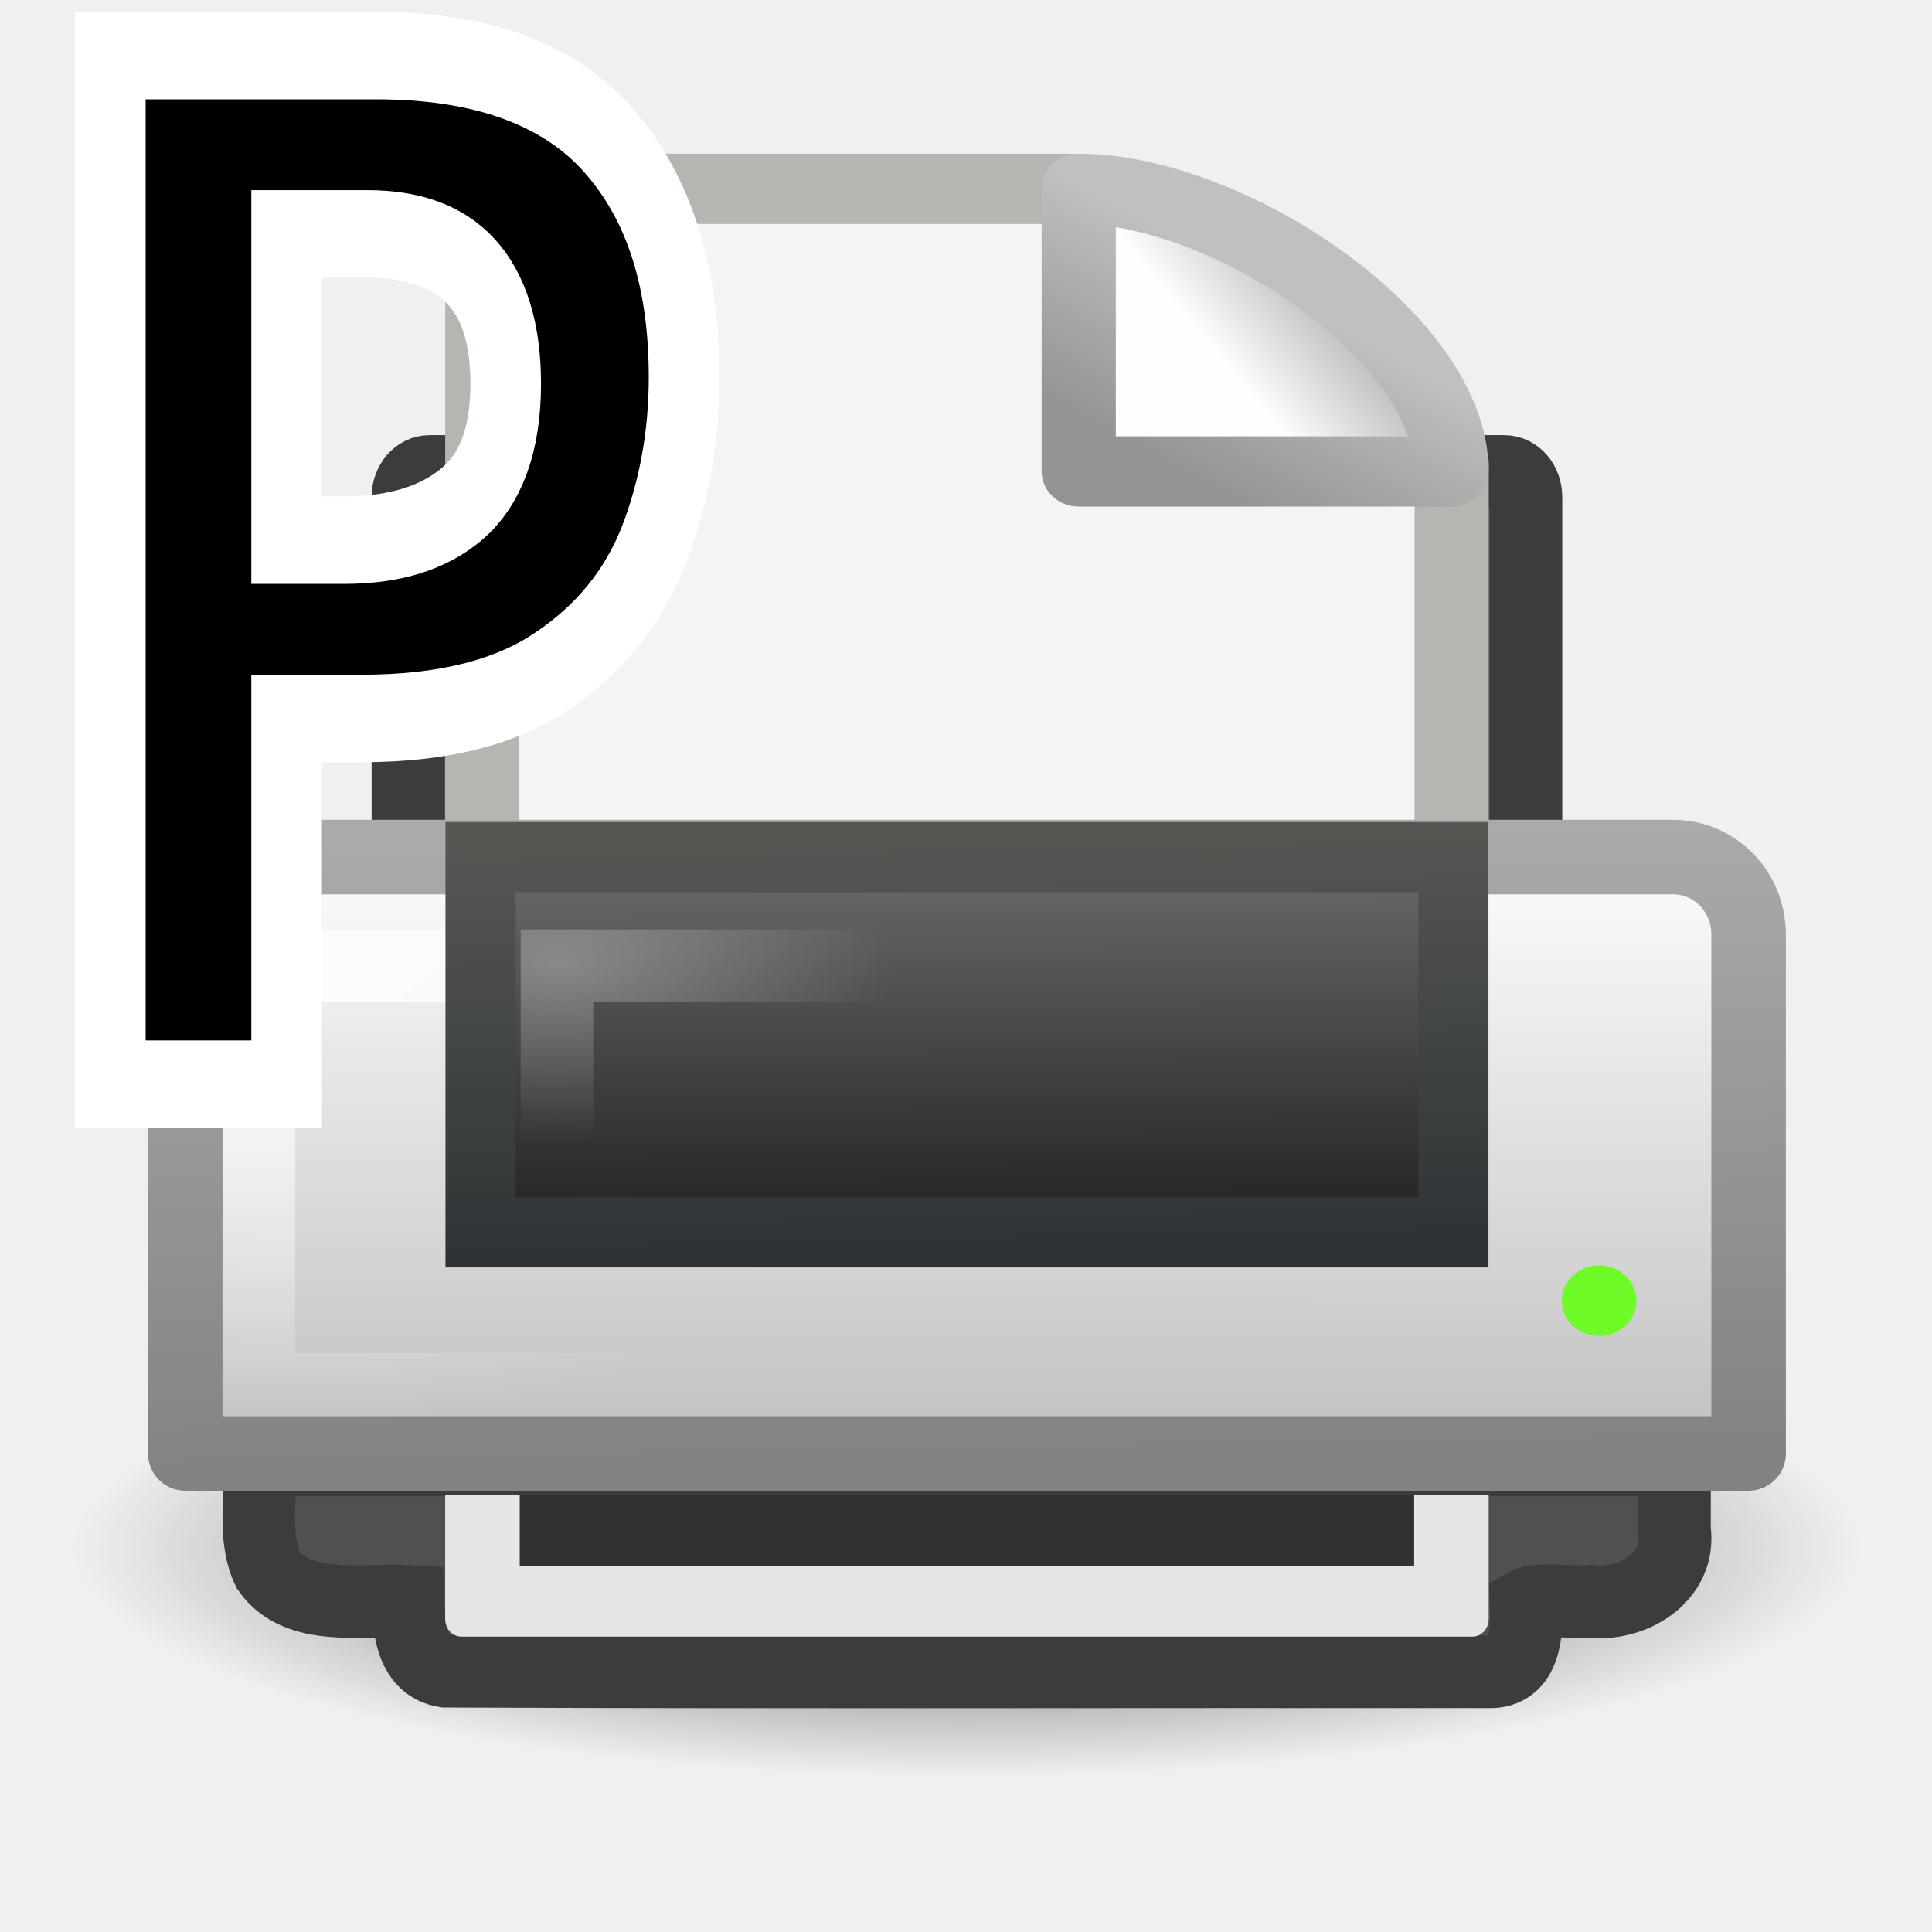
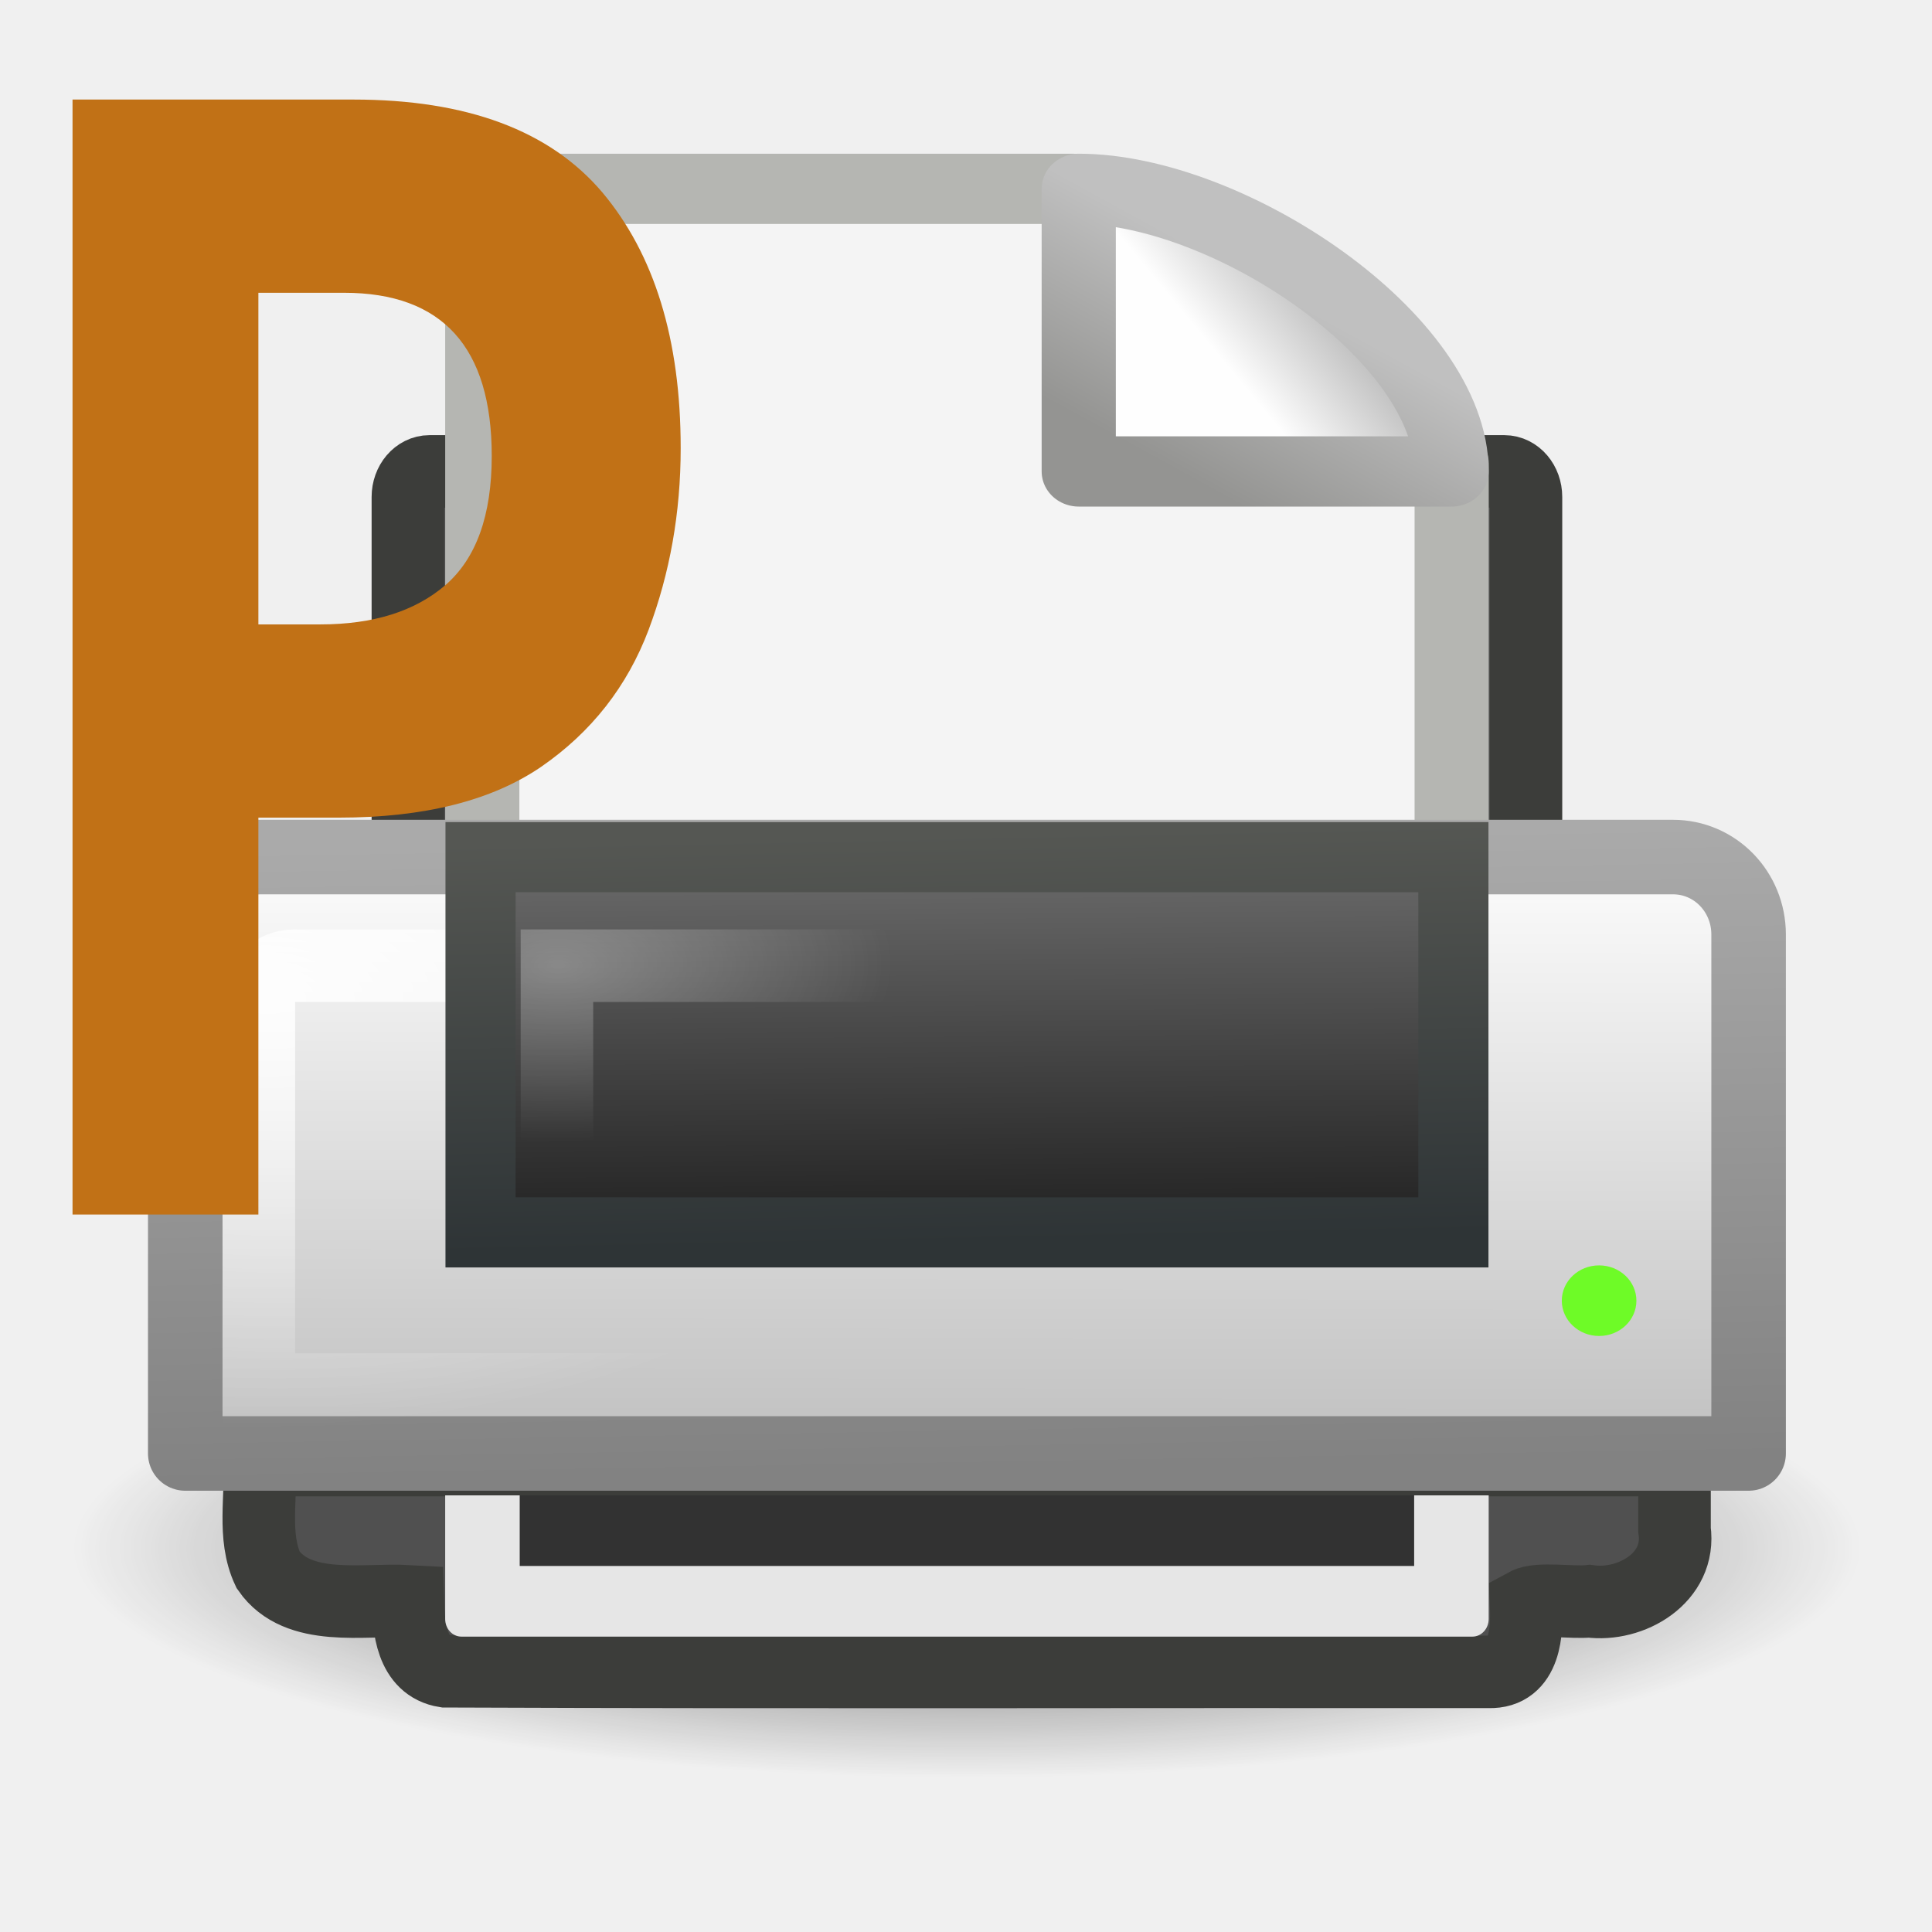
<svg xmlns="http://www.w3.org/2000/svg" xmlns:xlink="http://www.w3.org/1999/xlink" height="26" width="26" version="1.0" id="svg2">
  <defs id="defs4">
    <linearGradient id="linearGradient7612">
      <stop id="stop7614" style="stop-color:black;stop-opacity:1" offset="0" />
      <stop id="stop7616" style="stop-color:black;stop-opacity:0" offset="1" />
    </linearGradient>
    <linearGradient id="linearGradient8589">
      <stop id="stop8591" style="stop-color:#fefefe;stop-opacity:1" offset="0" />
      <stop id="stop8593" style="stop-color:#bebebe;stop-opacity:1" offset="1" />
    </linearGradient>
    <linearGradient id="linearGradient4559">
      <stop id="stop4561" style="stop-color:silver;stop-opacity:1" offset="0" />
      <stop id="stop4563" style="stop-color:#949492;stop-opacity:1" offset="1" />
    </linearGradient>
    <linearGradient id="linearGradient6866">
      <stop id="stop6868" style="stop-color:#828282;stop-opacity:1" offset="0" />
      <stop id="stop6870" style="stop-color:#aaa;stop-opacity:1" offset="1" />
    </linearGradient>
    <linearGradient id="linearGradient6842">
      <stop id="stop6844" style="stop-color:white;stop-opacity:1" offset="0" />
      <stop id="stop6846" style="stop-color:white;stop-opacity:0" offset="1" />
    </linearGradient>
    <linearGradient id="linearGradient6828">
      <stop id="stop6830" style="stop-color:#6e6e6e;stop-opacity:1" offset="0" />
      <stop id="stop6832" style="stop-color:#1e1e1e;stop-opacity:1" offset="1" />
    </linearGradient>
    <linearGradient id="linearGradient2366">
      <stop id="stop2368" style="stop-color:#2e3436;stop-opacity:1" offset="0" />
      <stop id="stop2370" style="stop-color:#555753;stop-opacity:1" offset="1" />
    </linearGradient>
    <linearGradient id="linearGradient2463">
      <stop id="stop2465" style="stop-color:white;stop-opacity:1" offset="0" />
      <stop id="stop2467" style="stop-color:white;stop-opacity:0" offset="1" />
    </linearGradient>
    <radialGradient xlink:href="#linearGradient2463" id="radialGradient3363" gradientUnits="userSpaceOnUse" gradientTransform="matrix(0.345978,-0.00249102,0.00146451,0.1825476,3.49765,10.23346)" cx="11.537" cy="15.28" fx="11.537" fy="15.28" r="13" />
    <linearGradient xlink:href="#linearGradient6828" id="linearGradient3366" gradientUnits="userSpaceOnUse" gradientTransform="matrix(0.4848728,0,0,0.4590542,1.375555,1.665128)" x1="21.919" y1="21" x2="22.008" y2="33" />
    <linearGradient xlink:href="#linearGradient2366" id="linearGradient3368" gradientUnits="userSpaceOnUse" gradientTransform="matrix(0.4848728,0,0,0.4590542,1.375555,1.665128)" x1="15.601" y1="33" x2="15.335" y2="21" />
    <radialGradient xlink:href="#linearGradient6842" id="radialGradient3371" gradientUnits="userSpaceOnUse" gradientTransform="matrix(0.4647833,0.00764214,-0.00586981,0.2740227,1.926003,10.14093)" cx="3.759" cy="11.918" fx="3.759" fy="11.918" r="21" />
    <linearGradient xlink:href="#linearGradient8589" id="linearGradient3374" gradientUnits="userSpaceOnUse" gradientTransform="matrix(0.4892901,0,0,0.5016402,1.269537,1.250709)" x1="11.519" y1="20" x2="11.506" y2="37" />
    <linearGradient xlink:href="#linearGradient6866" id="linearGradient3376" gradientUnits="userSpaceOnUse" gradientTransform="matrix(0.4892901,0,0,0.5016402,1.269537,1.250719)" x1="20.562" y1="37" x2="20.279" y2="20" />
    <radialGradient xlink:href="#linearGradient7612" id="radialGradient3384" gradientUnits="userSpaceOnUse" gradientTransform="matrix(0.6294118,0,0,0.1614887,-2.093382,14.07418)" cx="24" cy="41.875" fx="24" fy="41.875" r="19.125" />
    <linearGradient xlink:href="#linearGradient8589" id="linearGradient3386" gradientUnits="userSpaceOnUse" gradientTransform="matrix(0.3707081,0,0,0.3548465,-0.8566575,-0.04895116)" x1="32.892" y1="8.059" x2="36.358" y2="5.457" />
    <linearGradient xlink:href="#linearGradient4559" id="linearGradient3388" gradientUnits="userSpaceOnUse" gradientTransform="matrix(0.6844293,0,0,0.6820072,-0.2131519,0.1569169)" x1="17.289" y1="2.185" x2="15.18" y2="5.821" />
  </defs>
  <path style="opacity:0.7;fill:url(#radialGradient3384);fill-opacity:1;fill-rule:nonzero;stroke:none;stroke-width:4;marker:none;visibility:visible;display:inline;overflow:visible" id="path3087" d="m 25.05,20.837 c 0,1.706 -5.389,3.088 -12.037,3.088 -6.648,0 -12.037,-1.383 -12.037,-3.088 0,-1.706 5.389,-3.088 12.037,-3.088 6.648,0 12.037,1.383 12.037,3.088 l 0,0 z" />
  <rect style="fill:#505050;fill-opacity:1;stroke:#3c3d3a;stroke-width:0.976;stroke-linecap:round;stroke-linejoin:round;stroke-miterlimit:4;stroke-opacity:1;stroke-dasharray:none;display:inline" id="rect2315" y="6.344" x="5.489" ry="0.344" rx="0.292" height="10.453" width="15.047" />
  <g id="layer1" transform="matrix(1.003125,0,0,0.9502995,4.9875,2.068111)">
    <path style="fill:#f4f4f4;fill-opacity:1;stroke:#b5b6b2;stroke-width:0.995;stroke-linecap:butt;stroke-linejoin:round;stroke-miterlimit:4;stroke-opacity:1;stroke-dasharray:none;stroke-dashoffset:0;display:inline" id="rect2594" d="m 1.498,0.498 c 2.98,0 4.938,0 7.918,0 0.523,0.162 4.354,2.614 5.087,3.89 0,3.907 0,7.207 0,11.114 -4.335,0 -8.67,0 -13.005,0 0,-5.002 0,-10.003 0,-15.005 z" />
    <path style="fill:url(#linearGradient3386);fill-opacity:1;fill-rule:evenodd;stroke:url(#linearGradient3388);stroke-width:0.995;stroke-linecap:butt;stroke-linejoin:round;stroke-miterlimit:4;stroke-opacity:1;stroke-dasharray:none;display:inline" id="path12038" d="M 9.5,0.498 C 9.5,2.041 9.5,4.5 9.5,4.5 c 0,0 4.081,0 5.002,0 0,-1.902 -3.006,-4.002 -5.002,-4.002 z" />
  </g>
  <path style="fill:#505050;fill-opacity:1;stroke:#3c3d3a;stroke-width:0.976;stroke-linecap:square;stroke-linejoin:miter;stroke-miterlimit:4;stroke-opacity:1;stroke-dasharray:none" id="rect6333" d="m 3.49,19.649 c 0.037,0.492 -0.096,1.022 0.118,1.478 0.402,0.579 1.288,0.389 1.881,0.422 0.011,0.342 0.043,0.869 0.502,0.942 4.839,0.019 9.204,0.003 14.044,0.008 0.499,0.015 0.518,-0.552 0.502,-0.912 0.163,-0.089 0.627,-0.013 0.852,-0.038 0.557,0.077 1.239,-0.313 1.146,-0.963 0,-0.312 0,-0.624 0,-0.937 -6.348,0 -12.696,0 -19.044,0 z" />
  <path style="fill:url(#linearGradient3374);fill-opacity:1;stroke:url(#linearGradient3376);stroke-width:1.003;stroke-linecap:round;stroke-linejoin:round;stroke-miterlimit:4;stroke-opacity:1;stroke-dasharray:none" id="rect2313" d="m 3.51,11.534 19.005,0 c 0.564,0 1.017,0.465 1.017,1.043 l 0,6.983 -21.039,0 0,-6.983 c 0,-0.578 0.454,-1.043 1.017,-1.043 z" />
  <path style="opacity:0.9;fill:none;stroke:url(#radialGradient3371);stroke-width:0.976;stroke-linecap:round;stroke-linejoin:miter;stroke-miterlimit:4;stroke-opacity:1;stroke-dasharray:none;display:inline" id="rect2374" d="m 3.948,12.997 18.13,0 c 0.241,0 0.465,0.196 0.465,0.407 l 0,5.295 -19.059,0 0,-5.295 c 0,-0.211 0.224,-0.407 0.465,-0.407 z" />
  <rect style="fill:url(#linearGradient3366);fill-opacity:1;stroke:url(#linearGradient3368);stroke-width:0.944;stroke-linecap:round;stroke-linejoin:miter;stroke-miterlimit:4;stroke-opacity:1;stroke-dasharray:none" id="rect2319" y="11.535" x="6.467" height="5.05" width="13.092" />
  <rect style="opacity:0.3;fill:none;stroke:url(#radialGradient3363);stroke-width:0.976;stroke-linecap:round;stroke-linejoin:miter;stroke-miterlimit:4;stroke-opacity:1;stroke-dasharray:none;display:inline" id="rect2459" y="12.996" x="7.495" height="2.851" width="11.035" />
  <path style="fill:#6efb27;fill-opacity:1;stroke:none" id="path2764" d="m 22.022,17.504 c 2.43e-4,0.262 -0.224,0.475 -0.502,0.475 -0.277,0 -0.502,-0.213 -0.502,-0.475 -2.43e-4,-0.262 0.224,-0.475 0.502,-0.475 0.277,0 0.502,0.213 0.502,0.475 l 0,0 z" />
  <path style="fill:#e6e6e6;fill-opacity:1;stroke:none" id="rect6331" d="m 20.034,20.124 0,1.663 c 0,0.132 -0.098,0.238 -0.219,0.238 l -13.605,0 c -0.122,0 -0.219,-0.106 -0.219,-0.238 l 0,-1.663 14.044,0 z" />
  <rect style="fill:#323232;fill-opacity:1;stroke:none" id="rect6329" y="20.124" x="6.994" height="0.95" width="12.037" />
-   <text xml:space="preserve" style="font-size:17.417px;font-style:normal;font-weight:normal;line-height:125%;letter-spacing:0px;word-spacing:0px;fill:#000000;fill-opacity:1;stroke:#ffffff;stroke-width:1.058;stroke-miterlimit:4;stroke-opacity:1;stroke-dasharray:none;font-family:Sans" x="0.089" y="13.112" id="text3097" transform="scale(0.8984977,1.112969)">
-     <tspan id="tspan3099" x="0.089" y="13.112" style="font-weight:bold;stroke:#ffffff;stroke-width:1.058;stroke-miterlimit:4;stroke-opacity:1;stroke-dasharray:none;-inkscape-font-specification:Sans Bold">P</tspan>
+   <text xml:space="preserve" style="font-size:18.69px;font-style:normal;font-weight:normal;line-height:125%;letter-spacing:0px;word-spacing:0px;fill:#c17116;fill-opacity:1;stroke:none;font-family:Sans" x="-0.59" y="14.534" id="text3097" transform="scale(0.8892932,1.124489)">
+     <tspan id="tspan3099" x="-0.59" y="14.534" style="font-weight:bold;stroke:none;-inkscape-font-specification:Sans Bold;fill:#c17116;fill-opacity:1">P</tspan>
  </text>
</svg>
